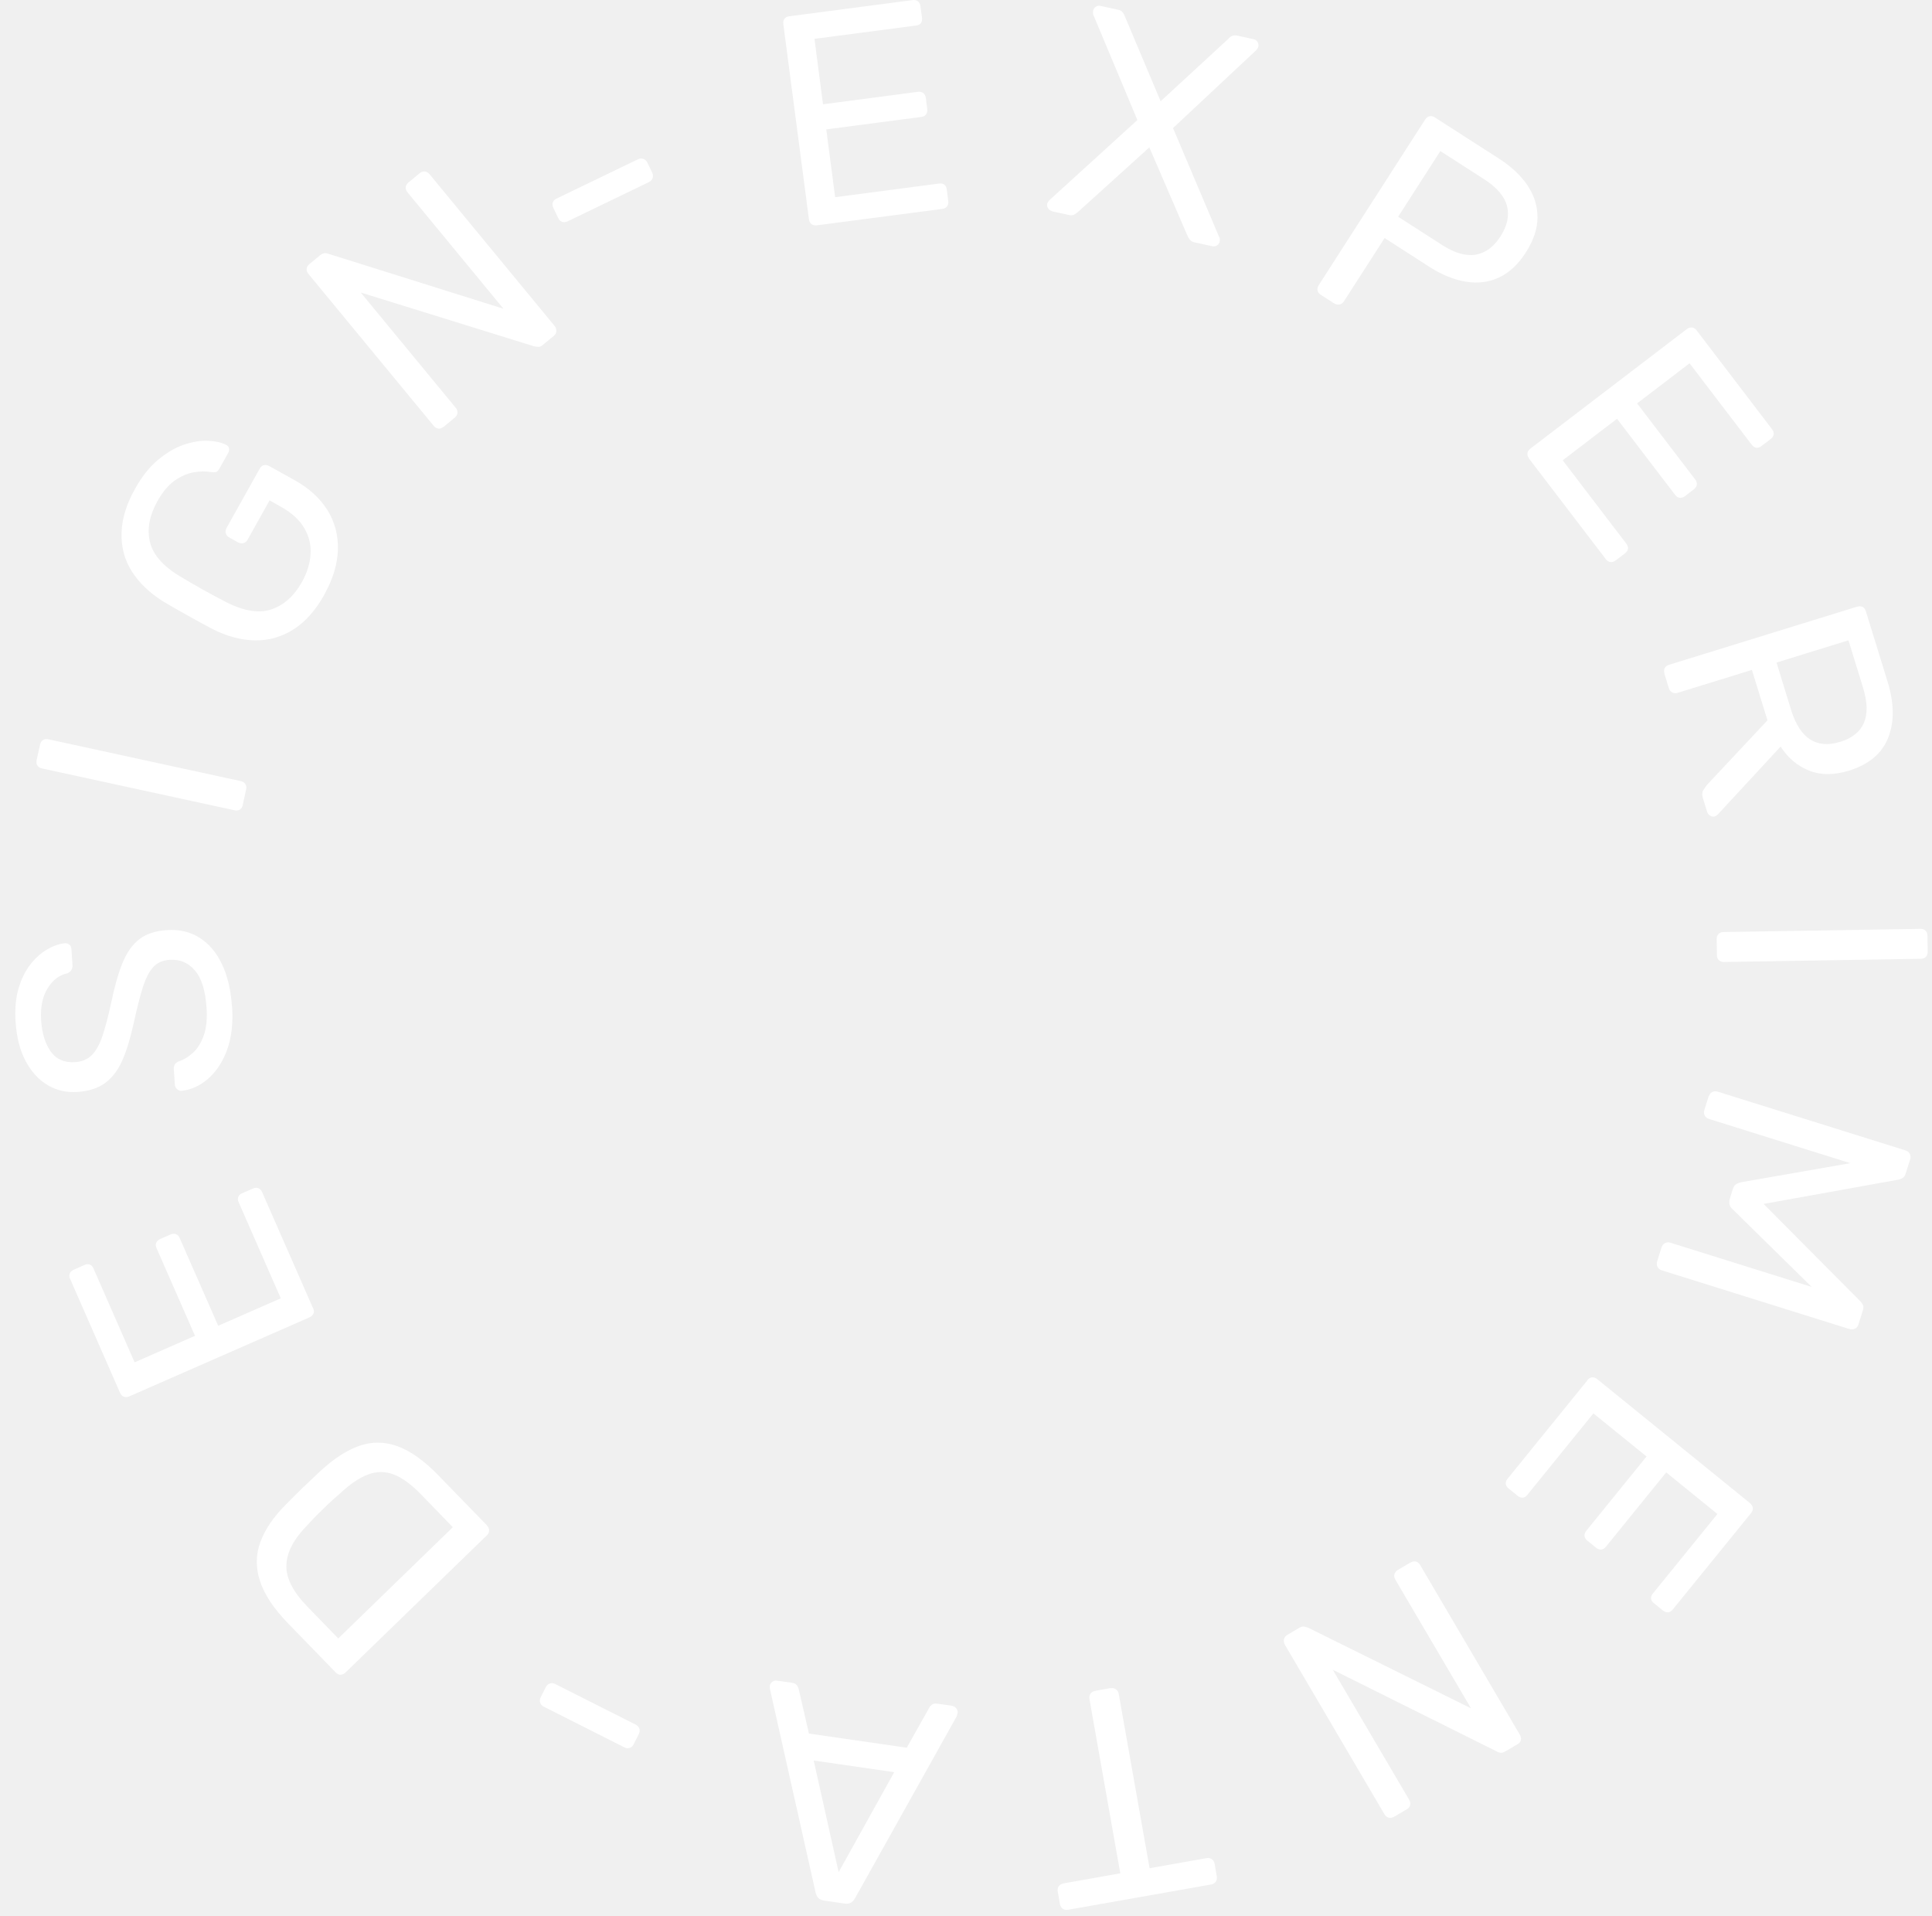
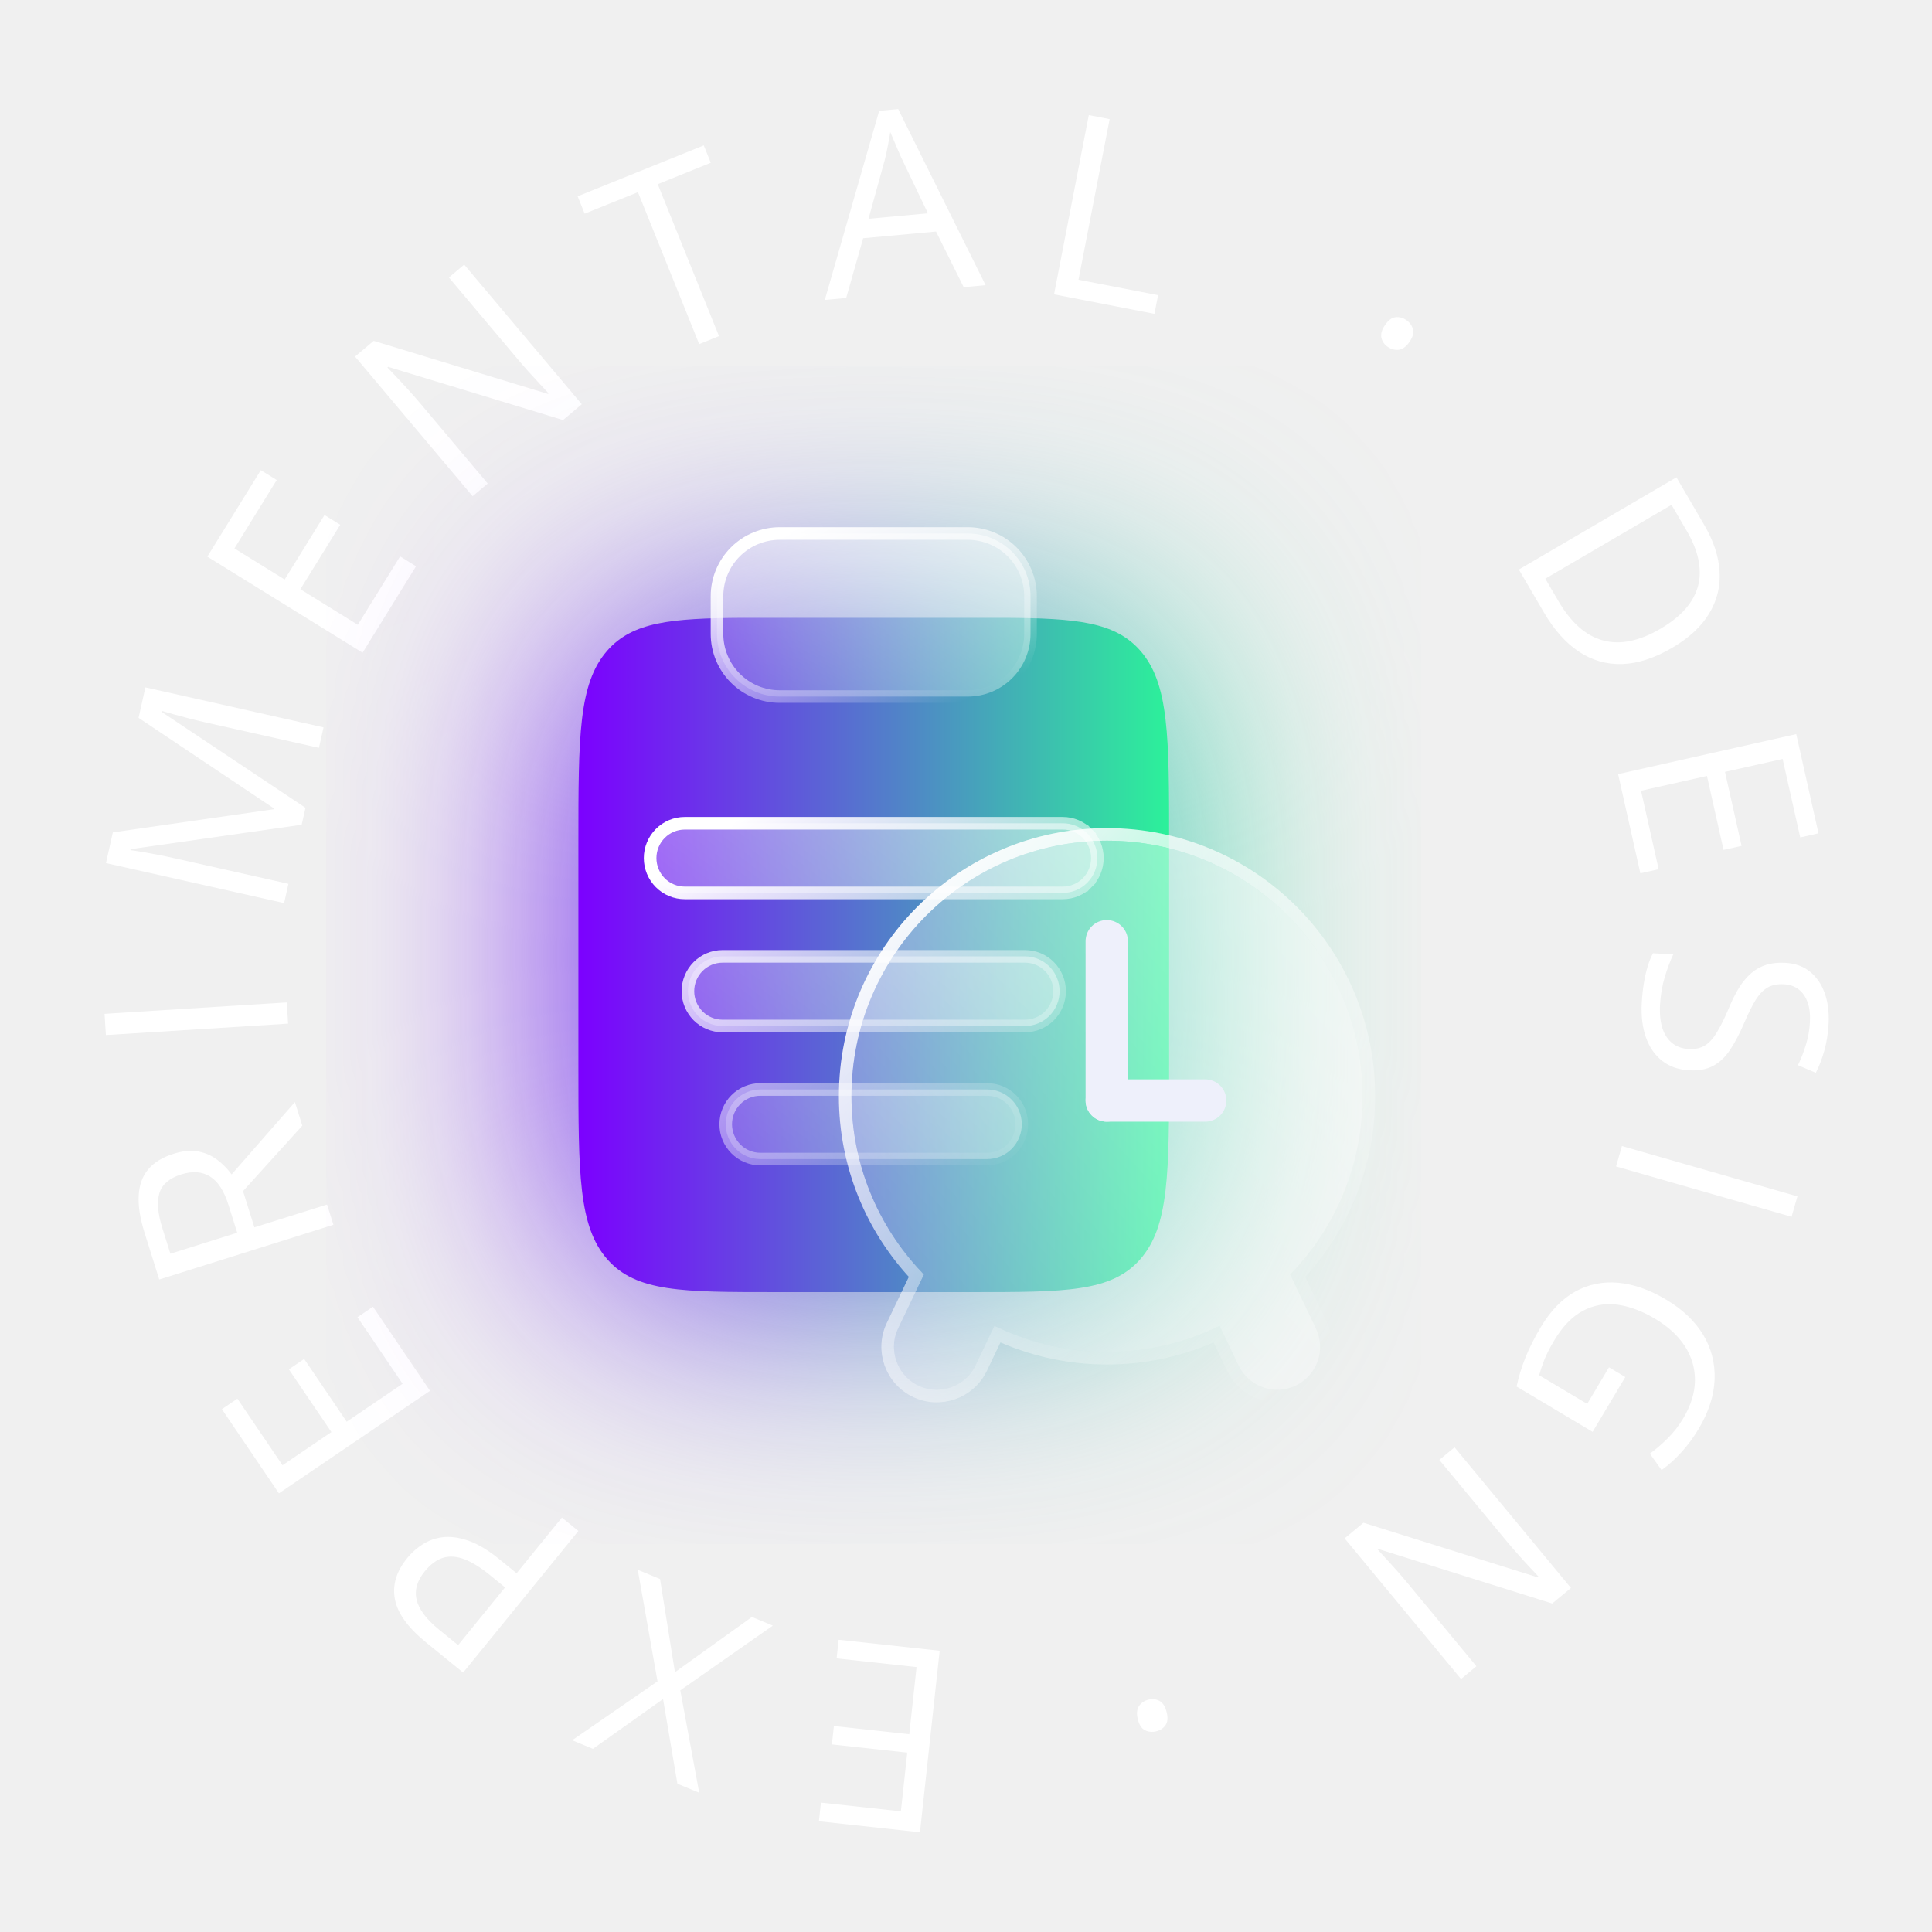
- <svg xmlns="http://www.w3.org/2000/svg" width="116" height="115" viewBox="0 0 116 115" fill="none">
-   <path d="M34.056 13.295C33.945 13.345 33.845 13.355 33.744 13.315C33.644 13.275 33.568 13.204 33.518 13.094L33.222 12.476C33.171 12.365 33.156 12.265 33.191 12.159C33.222 12.059 33.292 11.978 33.403 11.928L38.306 9.562C38.416 9.512 38.522 9.502 38.627 9.537C38.733 9.572 38.808 9.647 38.864 9.753L39.16 10.371C39.21 10.481 39.22 10.587 39.185 10.692C39.15 10.798 39.075 10.873 38.969 10.928L34.066 13.295H34.056Z" fill="white" />
-   <path d="M49.037 13.526C48.907 13.541 48.801 13.516 48.716 13.45C48.635 13.38 48.585 13.29 48.57 13.169L47.033 1.458C47.018 1.327 47.033 1.217 47.098 1.132C47.158 1.046 47.254 0.991 47.389 0.976L54.795 0.006C54.925 -0.014 55.031 0.016 55.116 0.082C55.202 0.147 55.247 0.247 55.267 0.383L55.358 1.066C55.373 1.197 55.352 1.302 55.292 1.388C55.232 1.468 55.131 1.518 55.001 1.533L48.902 2.332L49.414 6.261L55.116 5.512C55.247 5.497 55.352 5.523 55.438 5.588C55.523 5.653 55.569 5.754 55.589 5.889L55.674 6.552C55.689 6.673 55.664 6.774 55.604 6.864C55.543 6.954 55.443 7.005 55.312 7.02L49.61 7.768L50.143 11.838L56.382 11.019C56.513 11.004 56.619 11.024 56.699 11.084C56.779 11.144 56.83 11.245 56.845 11.376L56.935 12.074C56.95 12.194 56.93 12.295 56.865 12.385C56.804 12.471 56.704 12.526 56.573 12.541L49.022 13.531L49.037 13.526Z" fill="white" />
-   <path d="M63.165 12.672C63.07 12.652 62.994 12.596 62.934 12.511C62.874 12.425 62.854 12.335 62.874 12.24C62.884 12.194 62.904 12.149 62.929 12.114C62.954 12.079 62.979 12.049 62.994 12.029L68.29 7.206L65.637 0.87C65.617 0.79 65.617 0.71 65.637 0.629C65.657 0.534 65.712 0.458 65.798 0.403C65.883 0.348 65.974 0.333 66.069 0.353L67.129 0.584C67.245 0.609 67.335 0.654 67.395 0.725C67.456 0.795 67.501 0.88 67.541 0.986L69.686 6.08L73.746 2.337C73.811 2.252 73.891 2.192 73.982 2.156C74.067 2.121 74.168 2.116 74.273 2.136L75.278 2.357C75.374 2.377 75.449 2.433 75.504 2.518C75.559 2.604 75.575 2.694 75.554 2.789C75.534 2.87 75.494 2.945 75.434 3.005L70.43 7.688L73.213 14.259C73.233 14.29 73.243 14.325 73.243 14.37C73.243 14.415 73.243 14.46 73.233 14.505C73.213 14.601 73.158 14.676 73.073 14.732C72.987 14.787 72.892 14.802 72.786 14.782L71.706 14.546C71.6 14.521 71.515 14.475 71.45 14.4C71.385 14.325 71.334 14.239 71.294 14.144L69.008 8.848L64.738 12.712C64.662 12.782 64.582 12.838 64.496 12.883C64.411 12.928 64.316 12.938 64.21 12.913L63.165 12.687V12.672Z" fill="white" />
-   <path d="M79.302 17.701C79.191 17.63 79.126 17.54 79.106 17.434C79.086 17.329 79.106 17.229 79.176 17.123L85.562 7.185C85.632 7.075 85.723 7.005 85.823 6.979C85.929 6.954 86.034 6.979 86.145 7.045L90.008 9.527C90.757 10.009 91.329 10.552 91.726 11.149C92.123 11.747 92.319 12.385 92.314 13.064C92.309 13.742 92.073 14.44 91.611 15.159C91.149 15.877 90.611 16.379 89.998 16.661C89.39 16.942 88.727 17.027 88.019 16.912C87.31 16.796 86.582 16.505 85.828 16.023L83.135 14.29L80.689 18.093C80.623 18.193 80.538 18.258 80.427 18.279C80.317 18.299 80.211 18.279 80.096 18.208L79.287 17.691L79.302 17.701ZM83.949 13.013L86.582 14.706C87.33 15.189 88.004 15.385 88.591 15.289C89.184 15.194 89.682 14.827 90.094 14.189C90.496 13.561 90.626 12.958 90.485 12.375C90.34 11.797 89.883 11.26 89.114 10.763L86.481 9.069L83.949 13.008V13.013Z" fill="white" />
-   <path d="M91.807 27.518C91.727 27.412 91.697 27.307 91.712 27.201C91.732 27.096 91.787 27.005 91.883 26.935L101.267 19.766C101.373 19.685 101.478 19.65 101.584 19.66C101.689 19.67 101.785 19.725 101.865 19.831L106.397 25.769C106.477 25.875 106.508 25.98 106.492 26.086C106.477 26.191 106.412 26.282 106.307 26.362L105.759 26.779C105.653 26.86 105.548 26.895 105.447 26.88C105.347 26.865 105.257 26.804 105.176 26.699L101.443 21.81L98.293 24.217L101.785 28.789C101.865 28.894 101.895 29 101.88 29.105C101.86 29.211 101.8 29.301 101.694 29.382L101.162 29.789C101.066 29.864 100.966 29.894 100.861 29.884C100.755 29.874 100.66 29.819 100.579 29.713L97.088 25.141L93.827 27.633L97.645 32.637C97.725 32.743 97.761 32.848 97.746 32.949C97.731 33.049 97.67 33.14 97.565 33.22L97.002 33.647C96.907 33.722 96.806 33.752 96.701 33.742C96.595 33.732 96.5 33.677 96.419 33.572L91.797 27.523L91.807 27.518Z" fill="white" />
-   <path d="M99.936 40.429C99.896 40.304 99.906 40.193 99.956 40.103C100.006 40.013 100.092 39.947 100.207 39.912L111.491 36.425C111.617 36.385 111.727 36.39 111.828 36.435C111.923 36.481 111.994 36.566 112.029 36.697L113.33 40.912C113.732 42.213 113.747 43.338 113.37 44.288C112.993 45.237 112.21 45.896 111.009 46.267C110.12 46.539 109.331 46.544 108.633 46.267C107.934 45.991 107.361 45.514 106.909 44.821L103.136 48.9C103.076 48.955 103.021 48.99 102.96 49.011C102.87 49.041 102.775 49.026 102.684 48.97C102.594 48.915 102.533 48.845 102.503 48.754L102.247 47.925C102.187 47.729 102.192 47.569 102.267 47.443C102.342 47.317 102.423 47.207 102.503 47.106L106.121 43.243L105.186 40.218L100.725 41.595C100.609 41.63 100.504 41.62 100.403 41.57C100.303 41.52 100.237 41.429 100.197 41.304L99.926 40.425L99.936 40.429ZM106.663 39.771L107.542 42.625C107.809 43.489 108.19 44.077 108.683 44.393C109.175 44.705 109.783 44.755 110.496 44.534C111.2 44.318 111.672 43.941 111.908 43.409C112.144 42.876 112.129 42.168 111.863 41.294L110.984 38.44L106.663 39.776V39.771Z" fill="white" />
-   <path d="M103.071 56.381C103.071 56.25 103.106 56.145 103.181 56.069C103.257 55.994 103.357 55.959 103.478 55.954L115.304 55.763C115.425 55.763 115.525 55.793 115.606 55.868C115.686 55.944 115.726 56.039 115.726 56.175L115.741 57.134C115.741 57.265 115.706 57.37 115.631 57.446C115.555 57.521 115.455 57.556 115.334 57.561L103.508 57.752C103.387 57.752 103.287 57.717 103.206 57.647C103.126 57.577 103.086 57.476 103.086 57.34L103.071 56.381Z" fill="white" />
-   <path d="M102.604 65.811C102.639 65.695 102.709 65.61 102.805 65.56C102.905 65.51 103.011 65.499 103.126 65.535L114.4 69.061C114.526 69.102 114.616 69.167 114.666 69.267C114.717 69.368 114.727 69.473 114.691 69.589L114.42 70.453C114.375 70.594 114.31 70.684 114.219 70.73C114.129 70.775 114.058 70.805 114.003 70.815L105.889 72.277L111.712 78.135C111.752 78.17 111.793 78.235 111.843 78.321C111.893 78.406 111.893 78.517 111.853 78.657L111.587 79.501C111.546 79.627 111.481 79.717 111.381 79.768C111.28 79.818 111.17 79.823 111.044 79.788L99.77 76.261C99.654 76.226 99.569 76.155 99.519 76.06C99.469 75.96 99.464 75.849 99.499 75.723L99.765 74.879C99.8 74.764 99.871 74.683 99.966 74.628C100.066 74.578 100.172 74.568 100.288 74.603L108.778 77.261L104.051 72.618C103.95 72.538 103.88 72.438 103.85 72.327C103.819 72.217 103.819 72.091 103.865 71.95L104.03 71.413C104.076 71.262 104.146 71.156 104.231 71.096C104.322 71.036 104.432 70.996 104.563 70.971L111.099 69.83L102.604 67.172C102.488 67.137 102.408 67.067 102.352 66.972C102.302 66.871 102.292 66.766 102.327 66.65L102.594 65.806L102.604 65.811Z" fill="white" />
-   <path d="M95.309 82.852C95.394 82.747 95.489 82.697 95.595 82.687C95.7 82.681 95.801 82.712 95.896 82.792L105.065 90.233C105.166 90.318 105.226 90.409 105.241 90.519C105.256 90.624 105.221 90.73 105.141 90.831L100.433 96.628C100.348 96.734 100.252 96.784 100.147 96.794C100.041 96.799 99.936 96.764 99.835 96.678L99.303 96.246C99.197 96.161 99.142 96.071 99.132 95.97C99.122 95.87 99.157 95.764 99.242 95.664L103.116 90.891L100.041 88.394L96.419 92.86C96.334 92.966 96.238 93.016 96.132 93.026C96.027 93.031 95.921 92.996 95.821 92.91L95.303 92.488C95.208 92.413 95.158 92.323 95.138 92.217C95.123 92.112 95.158 92.006 95.238 91.906L98.861 87.439L95.67 84.852L91.706 89.74C91.621 89.841 91.531 89.901 91.43 89.911C91.329 89.921 91.224 89.886 91.124 89.801L90.576 89.359C90.481 89.283 90.43 89.193 90.41 89.087C90.395 88.982 90.43 88.876 90.516 88.776L95.314 82.862L95.309 82.852Z" fill="white" />
-   <path d="M84.693 93.805C84.808 93.74 84.914 93.719 85.019 93.749C85.125 93.78 85.205 93.85 85.266 93.951L91.249 104.134C91.315 104.25 91.34 104.355 91.315 104.461C91.295 104.566 91.224 104.652 91.109 104.717L90.39 105.139C90.265 105.214 90.154 105.239 90.059 105.219C89.963 105.199 89.903 105.174 89.873 105.149L80.021 100.241L84.603 108.038C84.668 108.153 84.693 108.259 84.668 108.364C84.648 108.47 84.577 108.555 84.462 108.621L83.713 109.063C83.598 109.128 83.487 109.148 83.382 109.123C83.276 109.093 83.186 109.023 83.121 108.912L77.147 98.743C77.087 98.638 77.067 98.532 77.092 98.417C77.117 98.301 77.182 98.216 77.282 98.156L78.031 97.713C78.147 97.648 78.252 97.628 78.343 97.658C78.438 97.688 78.498 97.704 78.534 97.713L88.32 102.557L83.774 94.825C83.713 94.719 83.698 94.614 83.723 94.508C83.754 94.403 83.824 94.312 83.934 94.247L84.683 93.805H84.693Z" fill="white" />
-   <path d="M66.687 101.351C66.807 101.331 66.913 101.351 67.003 101.416C67.094 101.481 67.149 101.572 67.169 101.687L69.023 112.158L72.444 111.55C72.565 111.53 72.665 111.55 72.761 111.615C72.851 111.68 72.906 111.771 72.927 111.886L73.057 112.635C73.077 112.765 73.057 112.876 72.997 112.966C72.932 113.057 72.841 113.112 72.726 113.132L64.139 114.649C64.009 114.675 63.898 114.649 63.808 114.589C63.718 114.524 63.662 114.428 63.637 114.298L63.507 113.549C63.486 113.429 63.507 113.328 63.572 113.238C63.637 113.147 63.733 113.092 63.863 113.067L67.264 112.464L65.411 101.994C65.391 101.873 65.411 101.768 65.476 101.677C65.541 101.587 65.637 101.532 65.767 101.507L66.692 101.341L66.687 101.351Z" fill="white" />
-   <path d="M57.186 102.421C57.282 102.436 57.362 102.481 57.422 102.567C57.483 102.652 57.508 102.737 57.493 102.833C57.483 102.893 57.468 102.959 57.447 103.029L51.333 113.966C51.268 114.077 51.188 114.162 51.097 114.222C51.002 114.283 50.871 114.298 50.705 114.278L49.489 114.102C49.324 114.077 49.203 114.021 49.128 113.941C49.052 113.856 49.002 113.75 48.972 113.625L46.229 101.401C46.214 101.326 46.214 101.26 46.224 101.2C46.239 101.105 46.284 101.024 46.37 100.964C46.45 100.904 46.54 100.879 46.636 100.894L47.55 101.024C47.696 101.044 47.791 101.095 47.847 101.175C47.902 101.255 47.937 101.326 47.952 101.391L48.57 104.074L54.443 104.923L55.795 102.521C55.815 102.461 55.865 102.406 55.95 102.341C56.036 102.275 56.146 102.26 56.287 102.28L57.201 102.411L57.186 102.421ZM53.69 106.39L48.856 105.692L50.353 112.394L53.69 106.39Z" fill="white" />
-   <path d="M38.186 103.551C38.291 103.607 38.361 103.682 38.392 103.787C38.422 103.888 38.407 103.993 38.356 104.104L38.045 104.717C37.99 104.822 37.914 104.898 37.814 104.933C37.713 104.968 37.608 104.963 37.502 104.908L32.644 102.456C32.539 102.401 32.463 102.32 32.433 102.215C32.398 102.109 32.408 102.004 32.463 101.893L32.775 101.28C32.83 101.175 32.91 101.1 33.016 101.069C33.121 101.034 33.227 101.044 33.337 101.1L38.196 103.551H38.186Z" fill="white" />
-   <path d="M29.238 91.589C29.328 91.685 29.373 91.785 29.368 91.891C29.363 91.996 29.318 92.092 29.228 92.177L20.752 100.401C20.657 100.492 20.556 100.542 20.451 100.542C20.345 100.542 20.245 100.497 20.154 100.401L17.296 97.457C16.432 96.568 15.869 95.719 15.608 94.91C15.346 94.106 15.356 93.323 15.638 92.564C15.919 91.805 16.432 91.052 17.185 90.303C17.567 89.916 17.904 89.58 18.2 89.293C18.496 89.007 18.838 88.685 19.225 88.324C20.039 87.57 20.828 87.058 21.586 86.796C22.345 86.535 23.119 86.545 23.887 86.831C24.661 87.118 25.47 87.696 26.319 88.57L29.243 91.579L29.238 91.589ZM27.188 91.685L25.274 89.71C24.696 89.112 24.148 88.716 23.641 88.519C23.134 88.324 22.616 88.324 22.099 88.519C21.581 88.71 21.018 89.092 20.411 89.665C20.134 89.901 19.898 90.112 19.702 90.298C19.506 90.489 19.31 90.675 19.119 90.866C18.924 91.057 18.712 91.278 18.476 91.539C17.652 92.373 17.225 93.172 17.195 93.945C17.16 94.719 17.582 95.553 18.456 96.453L20.31 98.362L27.188 91.685Z" fill="white" />
-   <path d="M18.803 78.537C18.858 78.657 18.863 78.768 18.818 78.863C18.773 78.959 18.698 79.034 18.587 79.084L7.77 83.827C7.65 83.882 7.539 83.887 7.439 83.852C7.338 83.817 7.263 83.742 7.208 83.616L4.208 76.773C4.153 76.653 4.148 76.542 4.193 76.447C4.233 76.346 4.319 76.271 4.439 76.221L5.067 75.944C5.188 75.889 5.298 75.884 5.394 75.919C5.489 75.954 5.565 76.035 5.615 76.155L8.082 81.787L11.709 80.195L9.398 74.929C9.343 74.809 9.338 74.698 9.383 74.603C9.428 74.507 9.509 74.432 9.629 74.377L10.242 74.111C10.353 74.06 10.458 74.055 10.559 74.09C10.659 74.126 10.734 74.201 10.79 74.327L13.101 79.592L16.859 77.944L14.332 72.181C14.276 72.061 14.271 71.95 14.306 71.855C14.342 71.759 14.422 71.684 14.543 71.634L15.191 71.352C15.301 71.302 15.407 71.297 15.507 71.332C15.608 71.367 15.683 71.448 15.738 71.568L18.798 78.542L18.803 78.537Z" fill="white" />
-   <path d="M13.934 60.39C14.005 61.435 13.899 62.324 13.623 63.058C13.347 63.791 12.965 64.359 12.478 64.776C11.99 65.193 11.468 65.424 10.905 65.489C10.81 65.494 10.719 65.464 10.634 65.389C10.548 65.314 10.503 65.223 10.498 65.118L10.438 64.198C10.428 64.052 10.458 63.942 10.523 63.867C10.588 63.791 10.674 63.736 10.764 63.706C11.046 63.615 11.322 63.444 11.593 63.198C11.86 62.952 12.076 62.605 12.231 62.168C12.392 61.731 12.447 61.174 12.402 60.501C12.332 59.465 12.101 58.717 11.699 58.255C11.302 57.792 10.794 57.581 10.177 57.622C9.755 57.652 9.423 57.803 9.182 58.079C8.941 58.355 8.735 58.762 8.564 59.31C8.393 59.857 8.217 60.556 8.031 61.41C7.835 62.304 7.609 63.053 7.348 63.651C7.087 64.248 6.74 64.701 6.313 65.017C5.886 65.329 5.328 65.509 4.645 65.555C3.997 65.6 3.404 65.464 2.867 65.148C2.329 64.831 1.892 64.354 1.545 63.711C1.199 63.068 0.998 62.284 0.937 61.36C0.887 60.616 0.942 59.953 1.103 59.38C1.264 58.807 1.5 58.325 1.802 57.928C2.108 57.531 2.445 57.225 2.811 57.009C3.178 56.793 3.54 56.662 3.902 56.627C3.987 56.622 4.067 56.647 4.153 56.702C4.233 56.758 4.278 56.853 4.288 56.984L4.354 57.938C4.359 58.024 4.344 58.109 4.298 58.205C4.258 58.3 4.173 58.375 4.042 58.431C3.555 58.536 3.158 58.843 2.852 59.345C2.545 59.847 2.419 60.485 2.47 61.254C2.52 62.038 2.716 62.661 3.047 63.128C3.379 63.595 3.866 63.806 4.504 63.766C4.911 63.741 5.248 63.6 5.499 63.354C5.755 63.108 5.966 62.731 6.142 62.224C6.313 61.716 6.489 61.058 6.665 60.249C6.866 59.27 7.092 58.461 7.348 57.828C7.604 57.195 7.941 56.717 8.358 56.391C8.775 56.064 9.328 55.883 10.016 55.838C10.774 55.788 11.433 55.944 11.995 56.305C12.558 56.667 13.005 57.195 13.332 57.893C13.663 58.591 13.859 59.425 13.925 60.4L13.934 60.39Z" fill="white" />
-   <path d="M14.578 48.327C14.548 48.458 14.492 48.548 14.397 48.604C14.302 48.659 14.201 48.674 14.081 48.644L2.52 46.132C2.405 46.107 2.314 46.051 2.249 45.961C2.189 45.876 2.174 45.765 2.199 45.634L2.405 44.7C2.435 44.569 2.495 44.479 2.585 44.424C2.676 44.368 2.781 44.353 2.902 44.383L14.462 46.895C14.578 46.921 14.668 46.976 14.729 47.066C14.789 47.157 14.809 47.262 14.779 47.393L14.573 48.327H14.578Z" fill="white" />
-   <path d="M19.476 35.697C18.954 36.636 18.336 37.33 17.627 37.782C16.919 38.234 16.15 38.455 15.331 38.445C14.507 38.435 13.658 38.214 12.784 37.777C12.317 37.531 11.82 37.259 11.297 36.968C10.775 36.676 10.282 36.395 9.815 36.119C8.986 35.601 8.353 34.993 7.916 34.305C7.479 33.617 7.273 32.843 7.298 31.999C7.318 31.155 7.589 30.271 8.107 29.346C8.519 28.608 8.981 28.025 9.498 27.598C10.016 27.171 10.533 26.865 11.051 26.694C11.568 26.523 12.051 26.443 12.493 26.463C12.935 26.483 13.297 26.563 13.563 26.699C13.663 26.739 13.724 26.809 13.749 26.905C13.774 27 13.749 27.101 13.694 27.206L13.171 28.136C13.111 28.241 13.05 28.306 12.98 28.332C12.91 28.357 12.814 28.362 12.684 28.342C12.357 28.281 12 28.291 11.619 28.357C11.237 28.427 10.855 28.593 10.478 28.859C10.101 29.125 9.76 29.537 9.448 30.095C8.976 30.939 8.825 31.743 8.996 32.502C9.162 33.265 9.755 33.959 10.775 34.581C11.694 35.134 12.628 35.662 13.583 36.149C14.658 36.697 15.572 36.837 16.316 36.576C17.06 36.315 17.668 35.772 18.13 34.938C18.441 34.381 18.612 33.823 18.647 33.27C18.682 32.718 18.557 32.195 18.27 31.703C17.984 31.21 17.512 30.783 16.849 30.412L16.186 30.04L14.864 32.406C14.804 32.512 14.723 32.577 14.618 32.607C14.512 32.637 14.402 32.622 14.286 32.557L13.779 32.276C13.663 32.21 13.588 32.125 13.558 32.019C13.528 31.914 13.543 31.808 13.598 31.703L15.593 28.136C15.658 28.02 15.743 27.95 15.844 27.925C15.949 27.9 16.06 27.925 16.175 27.985L17.693 28.829C18.557 29.311 19.21 29.909 19.657 30.618C20.099 31.331 20.31 32.12 20.29 32.989C20.265 33.858 19.994 34.757 19.476 35.687V35.697Z" fill="white" />
-   <path d="M26.625 25.624C26.52 25.709 26.419 25.744 26.314 25.729C26.209 25.714 26.118 25.659 26.043 25.568L18.527 16.455C18.441 16.354 18.401 16.249 18.411 16.143C18.416 16.038 18.471 15.942 18.572 15.857L19.215 15.329C19.326 15.239 19.431 15.194 19.532 15.199C19.632 15.204 19.697 15.219 19.727 15.239L30.228 18.535L24.475 11.556C24.39 11.456 24.35 11.35 24.36 11.245C24.365 11.139 24.42 11.044 24.52 10.959L25.189 10.406C25.289 10.32 25.4 10.285 25.505 10.295C25.616 10.305 25.711 10.361 25.797 10.466L33.297 19.565C33.373 19.66 33.408 19.761 33.403 19.876C33.398 19.992 33.348 20.087 33.252 20.163L32.584 20.715C32.483 20.801 32.383 20.836 32.282 20.821C32.182 20.806 32.122 20.801 32.087 20.796L21.657 17.56L27.364 24.483C27.439 24.574 27.474 24.679 27.465 24.79C27.454 24.9 27.399 24.996 27.294 25.081L26.625 25.634V25.624Z" fill="white" />
+ <svg xmlns="http://www.w3.org/2000/svg" width="132" height="132" viewBox="0 0 132 132" fill="none">
+   <path d="M57.298 112.033L64.202 112.784L62.855 125.185L55.951 124.434L56.089 123.162L61.551 123.756L61.987 119.744L56.839 119.184L56.975 117.928L62.124 118.488L62.622 113.899L57.16 113.305L57.298 112.033Z" fill="white" />
+   <path d="M43.574 107.255L45.096 107.883L46.115 114.249L51.373 110.476L52.801 111.066L46.48 115.489L47.773 122.485L46.283 121.87L45.302 116.083L40.51 119.485L39.091 118.899L44.924 114.874L43.574 107.255Z" fill="white" />
+   <path d="M29.115 112.217C27.867 111.201 27.156 110.214 26.981 109.258C26.798 108.302 27.076 107.369 27.816 106.46C28.15 106.05 28.536 105.715 28.974 105.456C29.404 105.198 29.884 105.049 30.414 105.011C30.94 104.978 31.515 105.078 32.137 105.314C32.751 105.55 33.411 105.956 34.117 106.53L35.295 107.489L38.391 103.684L39.516 104.6L31.643 114.275L29.115 112.217ZM30.002 111.344L31.299 112.4L34.508 108.456L33.456 107.599C32.839 107.096 32.271 106.744 31.753 106.542C31.231 106.337 30.746 106.298 30.298 106.424C29.847 106.556 29.42 106.868 29.018 107.362C28.494 108.007 28.309 108.652 28.465 109.3C28.616 109.951 29.129 110.633 30.002 111.344Z" fill="white" />
+   <path d="M25.483 89.277L29.38 95.026L19.056 102.029L15.16 96.28L16.219 95.561L19.302 100.11L22.642 97.844L19.736 93.557L20.781 92.848L23.687 97.135L27.507 94.544L24.424 89.996L25.483 89.277Z" fill="white" />
+   <path d="M9.87 84.203C9.564 83.226 9.433 82.381 9.478 81.67C9.515 80.954 9.732 80.362 10.127 79.892C10.522 79.422 11.102 79.067 11.867 78.827C12.497 78.629 13.059 78.578 13.554 78.673C14.043 78.769 14.476 78.961 14.852 79.249C15.229 79.536 15.553 79.866 15.825 80.24L20.149 75.296L20.654 76.907L16.604 81.381L17.38 83.856L22.346 82.297L22.78 83.68L10.879 87.418L9.87 84.203ZM11.092 83.908L11.642 85.658L16.208 84.224L15.615 82.336C15.311 81.364 14.889 80.713 14.349 80.381C13.808 80.044 13.153 79.997 12.382 80.239C11.573 80.493 11.078 80.917 10.894 81.511C10.71 82.1 10.775 82.899 11.092 83.908Z" fill="white" />
+   <path d="M19.684 69.936L7.235 70.716L7.144 69.269L19.594 68.489L19.684 69.936Z" fill="white" />
+   <path d="M20.612 56.348L8.923 58.017L8.908 58.084C9.14 58.113 9.422 58.156 9.753 58.212C10.084 58.269 10.445 58.336 10.836 58.412C11.222 58.487 11.614 58.569 12.014 58.659L19.706 60.386L19.411 61.701L7.24 58.969L7.711 56.871L18.699 55.289L18.712 55.231L9.467 49.045L9.934 46.964L22.105 49.697L21.791 51.095L13.999 49.346C13.638 49.264 13.278 49.178 12.92 49.086C12.556 48.992 12.215 48.901 11.897 48.812C11.574 48.722 11.294 48.642 11.059 48.572L11.044 48.639L20.872 55.191L20.612 56.348Z" fill="white" />
+   <path d="M28.425 38.689L24.772 44.595L14.165 38.03L17.819 32.123L18.907 32.797L16.017 37.47L19.448 39.594L22.172 35.189L23.246 35.854L20.522 40.258L24.446 42.688L27.337 38.015L28.425 38.689Z" fill="white" />
+   <path d="M39.749 27.621L38.47 28.698L26.522 25.065L26.47 25.109C26.662 25.311 26.883 25.542 27.131 25.802C27.375 26.057 27.632 26.335 27.901 26.637C28.17 26.93 28.439 27.236 28.706 27.553L33.322 33.036L32.291 33.904L24.257 24.362L25.53 23.29L37.437 26.914L37.482 26.875C37.345 26.73 37.153 26.524 36.906 26.257C36.654 25.985 36.387 25.694 36.102 25.383C35.819 25.064 35.56 24.765 35.326 24.486L30.671 18.958L31.715 18.078L39.749 27.621Z" fill="white" />
+   <path d="M49.124 22.965L47.771 23.511L43.586 13.129L39.946 14.598L39.467 13.411L48.084 9.934L48.562 11.121L44.938 12.583L49.124 22.965Z" fill="white" />
+   <path d="M65.843 19.62L63.952 15.818L58.973 16.276L57.814 20.358L56.353 20.492L60.067 7.573L61.367 7.453L67.339 19.482L65.843 19.62ZM63.4 14.575L61.588 10.792C61.544 10.693 61.472 10.531 61.372 10.306C61.277 10.081 61.178 9.847 61.076 9.605C60.974 9.363 60.89 9.168 60.825 9.02C60.79 9.257 60.749 9.495 60.702 9.734C60.661 9.966 60.618 10.184 60.574 10.388C60.529 10.586 60.49 10.755 60.458 10.896L59.339 14.948L63.4 14.575Z" fill="white" />
+   <path d="M72.015 20.11L74.39 7.865L75.814 8.141L73.686 19.114L79.122 20.169L78.875 21.442L72.015 20.11Z" fill="white" />
+   <path d="M94.629 22.208C94.854 21.879 95.092 21.701 95.345 21.674C95.601 21.643 95.844 21.706 96.074 21.863C96.314 22.027 96.467 22.235 96.535 22.489C96.606 22.737 96.529 23.026 96.305 23.355C96.083 23.679 95.839 23.86 95.572 23.897C95.308 23.93 95.056 23.865 94.817 23.701C94.587 23.544 94.442 23.338 94.382 23.083C94.325 22.823 94.407 22.532 94.629 22.208Z" fill="white" />
+   <path d="M114.257 44.254C113.044 44.963 111.901 45.336 110.828 45.37C109.76 45.402 108.774 45.119 107.87 44.52C106.975 43.924 106.178 43.029 105.481 41.836L103.772 38.912L114.539 32.613L116.437 35.862C117.078 36.957 117.427 38.017 117.487 39.043C117.551 40.067 117.316 41.022 116.78 41.908C116.252 42.797 115.411 43.579 114.257 44.254ZM113.442 42.961C114.409 42.396 115.113 41.767 115.552 41.075C115.993 40.388 116.184 39.644 116.124 38.842C116.072 38.043 115.783 37.193 115.258 36.295L114.203 34.49L105.579 39.535L106.47 41.06C107.337 42.543 108.353 43.441 109.518 43.755C110.686 44.073 111.994 43.809 113.442 42.961Z" fill="white" />
+   <path d="M112.074 59.667L110.554 52.891L122.725 50.158L124.245 56.934L122.997 57.215L121.794 51.853L117.856 52.737L118.99 57.791L117.758 58.068L116.624 53.014L112.12 54.025L113.323 59.387L112.074 59.667Z" fill="white" />
+   <path d="M115.415 73.126C114.677 73.086 114.056 72.867 113.554 72.47C113.057 72.078 112.69 71.545 112.453 70.872C112.216 70.198 112.122 69.415 112.17 68.524C112.196 68.052 112.243 67.608 112.311 67.19C112.379 66.772 112.465 66.389 112.57 66.042C112.674 65.694 112.796 65.391 112.935 65.13L114.324 65.206C114.125 65.622 113.932 66.133 113.745 66.738C113.564 67.343 113.456 67.981 113.419 68.651C113.385 69.276 113.439 69.809 113.58 70.249C113.727 70.69 113.951 71.03 114.251 71.269C114.557 71.513 114.932 71.647 115.375 71.671C115.801 71.694 116.161 71.62 116.455 71.448C116.755 71.276 117.033 70.978 117.289 70.553C117.551 70.135 117.836 69.558 118.144 68.822C118.36 68.304 118.59 67.85 118.833 67.458C119.082 67.067 119.356 66.743 119.655 66.486C119.953 66.229 120.294 66.04 120.677 65.918C121.059 65.802 121.491 65.757 121.974 65.783C122.639 65.819 123.198 66.018 123.651 66.378C124.11 66.745 124.448 67.233 124.665 67.843C124.888 68.459 124.978 69.156 124.936 69.934C124.9 70.599 124.805 71.209 124.649 71.764C124.493 72.326 124.298 72.836 124.062 73.296L122.842 72.777C123.054 72.339 123.236 71.87 123.389 71.371C123.541 70.878 123.631 70.365 123.66 69.831C123.689 69.297 123.634 68.841 123.495 68.463C123.361 68.092 123.158 67.801 122.884 67.593C122.611 67.384 122.278 67.269 121.886 67.248C121.449 67.224 121.081 67.296 120.781 67.462C120.481 67.633 120.207 67.915 119.958 68.306C119.714 68.703 119.452 69.229 119.171 69.886C118.865 70.605 118.547 71.211 118.218 71.706C117.895 72.201 117.51 72.57 117.064 72.814C116.624 73.058 116.074 73.162 115.415 73.126Z" fill="white" />
+   <path d="M110.814 78.301L122.805 81.74L122.405 83.134L110.414 79.695L110.814 78.301Z" fill="white" />
+   <path d="M111.045 94.084L108.813 97.829L103.617 94.731C103.762 94.055 103.965 93.392 104.227 92.74C104.487 92.094 104.835 91.404 105.272 90.671C105.936 89.557 106.718 88.749 107.62 88.247C108.519 87.75 109.497 87.548 110.553 87.641C111.615 87.738 112.712 88.124 113.846 88.8C114.955 89.461 115.792 90.256 116.359 91.183C116.922 92.115 117.185 93.129 117.148 94.226C117.112 95.331 116.748 96.465 116.055 97.627C115.699 98.224 115.307 98.754 114.877 99.22C114.449 99.694 113.999 100.1 113.525 100.44L112.724 99.317C113.131 99.023 113.538 98.673 113.945 98.267C114.35 97.866 114.704 97.411 115.006 96.903C115.528 96.028 115.794 95.171 115.805 94.329C115.813 93.493 115.586 92.713 115.125 91.987C114.66 91.266 113.976 90.636 113.073 90.097C112.179 89.564 111.313 89.244 110.477 89.136C109.646 89.031 108.865 89.175 108.135 89.567C107.404 89.959 106.752 90.637 106.179 91.599C105.89 92.083 105.67 92.514 105.517 92.893C105.369 93.275 105.249 93.631 105.159 93.961L108.442 95.919L109.931 93.42L111.045 94.084Z" fill="white" />
+   <path d="M91.868 105.105L93.156 104.038L105.074 107.772L105.126 107.728C104.935 107.525 104.717 107.292 104.471 107.03C104.229 106.773 103.974 106.493 103.708 106.189C103.441 105.893 103.175 105.585 102.91 105.265L98.34 99.744L99.379 98.884L107.332 108.494L106.051 109.555L94.175 105.831L94.129 105.869C94.265 106.016 94.455 106.223 94.7 106.493C94.949 106.767 95.215 107.06 95.496 107.374C95.777 107.695 96.033 107.996 96.265 108.277L100.873 113.844L99.822 114.715L91.868 105.105Z" fill="white" />
+   <path d="M79.709 116.979C79.805 117.366 79.778 117.662 79.63 117.869C79.483 118.081 79.274 118.22 79.003 118.287C78.722 118.356 78.464 118.332 78.23 118.214C77.997 118.101 77.833 117.852 77.738 117.465C77.644 117.084 77.672 116.781 77.822 116.557C77.973 116.338 78.189 116.194 78.471 116.125C78.741 116.058 78.992 116.087 79.222 116.212C79.453 116.342 79.615 116.598 79.709 116.979Z" fill="white" />
+   <g filter="url(#filter0_f_493_784)">
+     <path d="M79.877 72.922V57.564C79.877 50.325 79.877 46.705 77.906 44.455C76.184 42.489 73.543 42.241 68.666 42.21H50.728C45.852 42.241 43.21 42.489 41.489 44.455C39.518 46.705 39.518 50.325 39.518 57.564V72.922C39.518 80.164 39.518 83.783 41.489 86.033C43.457 88.281 46.63 88.281 52.971 88.281H66.424C72.765 88.281 75.937 88.281 77.906 86.033C79.877 83.781 79.877 80.164 79.877 72.922Z" fill="url(#paint0_linear_493_784)" />
+   </g>
+   <path d="M79.877 72.922V57.564C79.877 50.325 79.877 46.705 77.906 44.455C76.184 42.489 73.543 42.241 68.666 42.21H50.728C45.852 42.241 43.21 42.489 41.489 44.455C39.518 46.705 39.518 50.325 39.518 57.564V72.922C39.518 80.164 39.518 83.783 41.489 86.033C43.457 88.281 46.63 88.281 52.971 88.281H66.424C72.765 88.281 75.937 88.281 77.906 86.033C79.877 83.781 79.877 80.164 79.877 72.922Z" fill="url(#paint1_linear_493_784)" />
+   <path d="M50.242 37.705C49.438 38.509 48.987 39.599 48.987 40.735V43.305C48.987 44.442 49.438 45.532 50.242 46.336C51.045 47.139 52.136 47.591 53.272 47.591H66.122C67.259 47.591 68.349 47.139 69.153 46.336C69.956 45.532 70.408 44.442 70.408 43.305V40.735C70.408 39.599 69.956 38.509 69.153 37.705C68.349 36.901 67.259 36.45 66.122 36.45H53.272C52.136 36.45 51.045 36.901 50.242 37.705Z" fill="url(#paint2_linear_493_784)" stroke="url(#paint3_linear_493_784)" stroke-width="0.861" />
+   <path d="M74.285 60.309L73.98 60.005L74.285 60.309C74.728 59.862 74.977 59.257 74.977 58.627C74.977 57.997 74.728 57.392 74.285 56.946L73.98 57.249L74.285 56.946C73.841 56.5 73.239 56.248 72.61 56.248H46.785C46.157 56.248 45.554 56.5 45.111 56.946C44.667 57.392 44.418 57.997 44.418 58.627C44.418 59.257 44.667 59.862 45.111 60.309C45.554 60.755 46.157 61.006 46.785 61.006H72.61C73.239 61.006 73.841 60.755 74.285 60.309ZM47.693 66.039C47.25 66.486 47.001 67.09 47.001 67.721C47.001 68.351 47.25 68.955 47.693 69.402C48.137 69.848 48.739 70.099 49.368 70.099H70.028C70.656 70.099 71.259 69.848 71.702 69.402C72.146 68.955 72.395 68.351 72.395 67.721C72.395 67.09 72.146 66.486 71.702 66.039C71.259 65.593 70.656 65.342 70.028 65.342H49.368C48.739 65.342 48.137 65.593 47.693 66.039ZM50.276 75.132C49.832 75.579 49.583 76.184 49.583 76.814C49.583 77.444 49.832 78.049 50.276 78.495C50.719 78.941 51.322 79.192 51.95 79.192H67.445C68.074 79.192 68.676 78.941 69.12 78.495C69.564 78.049 69.812 77.444 69.812 76.814C69.812 76.184 69.564 75.579 69.12 75.132C68.676 74.686 68.074 74.435 67.445 74.435H51.95C51.322 74.435 50.719 74.686 50.276 75.132Z" fill="url(#paint4_linear_493_784)" stroke="url(#paint5_linear_493_784)" stroke-width="0.861" />
+   <g filter="url(#filter1_b_493_784)">
+     <path d="M88.147 87.078C91.208 83.933 93.097 79.638 93.097 74.902C93.097 65.257 85.28 57.441 75.636 57.441C65.992 57.441 58.175 65.257 58.175 74.902C58.175 79.638 60.063 83.933 63.124 87.078L61.365 90.76C60.669 92.218 61.285 93.966 62.744 94.666C64.202 95.363 65.95 94.746 66.65 93.288L67.945 90.581C70.267 91.723 72.875 92.367 75.636 92.367C78.396 92.367 81.004 91.723 83.327 90.581L84.621 93.288C85.318 94.746 87.066 95.363 88.528 94.666C89.986 93.969 90.603 92.222 89.906 90.76L88.147 87.078Z" fill="url(#paint6_linear_493_784)" />
+     <path d="M62.557 95.054L62.558 95.054C64.231 95.854 66.235 95.146 67.038 93.474L67.038 93.474L68.147 91.154C70.427 92.207 72.962 92.797 75.636 92.797C78.309 92.797 80.844 92.207 83.124 91.154L84.233 93.473C85.033 95.147 87.037 95.853 88.713 95.055L88.713 95.054C90.387 94.255 91.093 92.25 90.295 90.575L90.294 90.574L88.664 87.161C91.677 83.96 93.527 79.647 93.527 74.902C93.527 65.02 85.518 57.01 75.636 57.01C65.754 57.01 57.745 65.02 57.745 74.902C57.745 79.647 59.595 83.96 62.608 87.161L60.977 90.574C60.178 92.247 60.886 94.251 62.557 95.054Z" stroke="url(#paint7_linear_493_784)" stroke-width="0.861" />
+   </g>
+   <path d="M77.064 64.309C77.064 63.51 76.416 62.862 75.617 62.862C74.818 62.862 74.17 63.51 74.17 64.309V75.187C74.17 75.986 74.818 76.634 75.617 76.634C76.416 76.634 77.064 75.986 77.064 75.187V64.309Z" fill="#EEF0FB" />
+   <path d="M82.34 76.638C83.139 76.638 83.787 75.99 83.787 75.191C83.787 74.392 83.139 73.744 82.34 73.744H75.62C74.821 73.744 74.173 74.392 74.173 75.191C74.173 75.99 74.821 76.638 75.62 76.638H82.34Z" fill="#EEF0FB" />
+   <defs>
+     <filter id="filter0_f_493_784" x="22.306" y="24.999" width="74.783" height="80.494" filterUnits="userSpaceOnUse" color-interpolation-filters="sRGB">
+       <feFlood flood-opacity="0" result="BackgroundImageFix" />
+       <feBlend mode="normal" in="SourceGraphic" in2="BackgroundImageFix" result="shape" />
+       <feGaussianBlur stdDeviation="8.606" result="effect1_foregroundBlur_493_784" />
+     </filter>
+     <filter id="filter1_b_493_784" x="41.824" y="41.09" width="67.624" height="70.215" filterUnits="userSpaceOnUse" color-interpolation-filters="sRGB">
+       <feFlood flood-opacity="0" result="BackgroundImageFix" />
+       <feGaussianBlur in="BackgroundImageFix" stdDeviation="7.745" />
+       <feComposite in2="SourceAlpha" operator="in" result="effect1_backgroundBlur_493_784" />
+       <feBlend mode="normal" in="SourceGraphic" in2="effect1_backgroundBlur_493_784" result="shape" />
+     </filter>
+     <linearGradient id="paint0_linear_493_784" x1="39.521" y1="65.241" x2="79.877" y2="65.241" gradientUnits="userSpaceOnUse">
+       <stop stop-color="#7C00FF" />
+       <stop offset="1" stop-color="#2CF19A" />
+     </linearGradient>
+     <linearGradient id="paint1_linear_493_784" x1="39.521" y1="65.241" x2="79.877" y2="65.241" gradientUnits="userSpaceOnUse">
+       <stop stop-color="#7C00FF" />
+       <stop offset="1" stop-color="#2CF19A" />
+     </linearGradient>
+     <linearGradient id="paint2_linear_493_784" x1="50.578" y1="46.58" x2="57.873" y2="31.989" gradientUnits="userSpaceOnUse">
+       <stop stop-color="white" stop-opacity="0.2" />
+       <stop offset="1" stop-color="white" stop-opacity="0.49" />
+     </linearGradient>
+     <linearGradient id="paint3_linear_493_784" x1="50.868" y1="37.689" x2="57.478" y2="51.823" gradientUnits="userSpaceOnUse">
+       <stop stop-color="white" />
+       <stop offset="1" stop-color="white" stop-opacity="0" />
+     </linearGradient>
+     <linearGradient id="paint4_linear_493_784" x1="46.525" y1="77.515" x2="65.286" y2="52.286" gradientUnits="userSpaceOnUse">
+       <stop stop-color="white" stop-opacity="0.2" />
+       <stop offset="1" stop-color="white" stop-opacity="0.49" />
+     </linearGradient>
+     <linearGradient id="paint5_linear_493_784" x1="46.945" y1="58.416" x2="64.289" y2="83.356" gradientUnits="userSpaceOnUse">
+       <stop stop-color="white" />
+       <stop offset="1" stop-color="white" stop-opacity="0" />
+     </linearGradient>
+     <linearGradient id="paint6_linear_493_784" x1="60.146" y1="92.835" x2="93.338" y2="61.935" gradientUnits="userSpaceOnUse">
+       <stop stop-color="white" stop-opacity="0.2" />
+       <stop offset="1" stop-color="white" stop-opacity="0.49" />
+     </linearGradient>
+     <linearGradient id="paint7_linear_493_784" x1="60.64" y1="60.391" x2="92.067" y2="91.673" gradientUnits="userSpaceOnUse">
+       <stop stop-color="white" />
+       <stop offset="1" stop-color="white" stop-opacity="0" />
+     </linearGradient>
+   </defs>
</svg>
